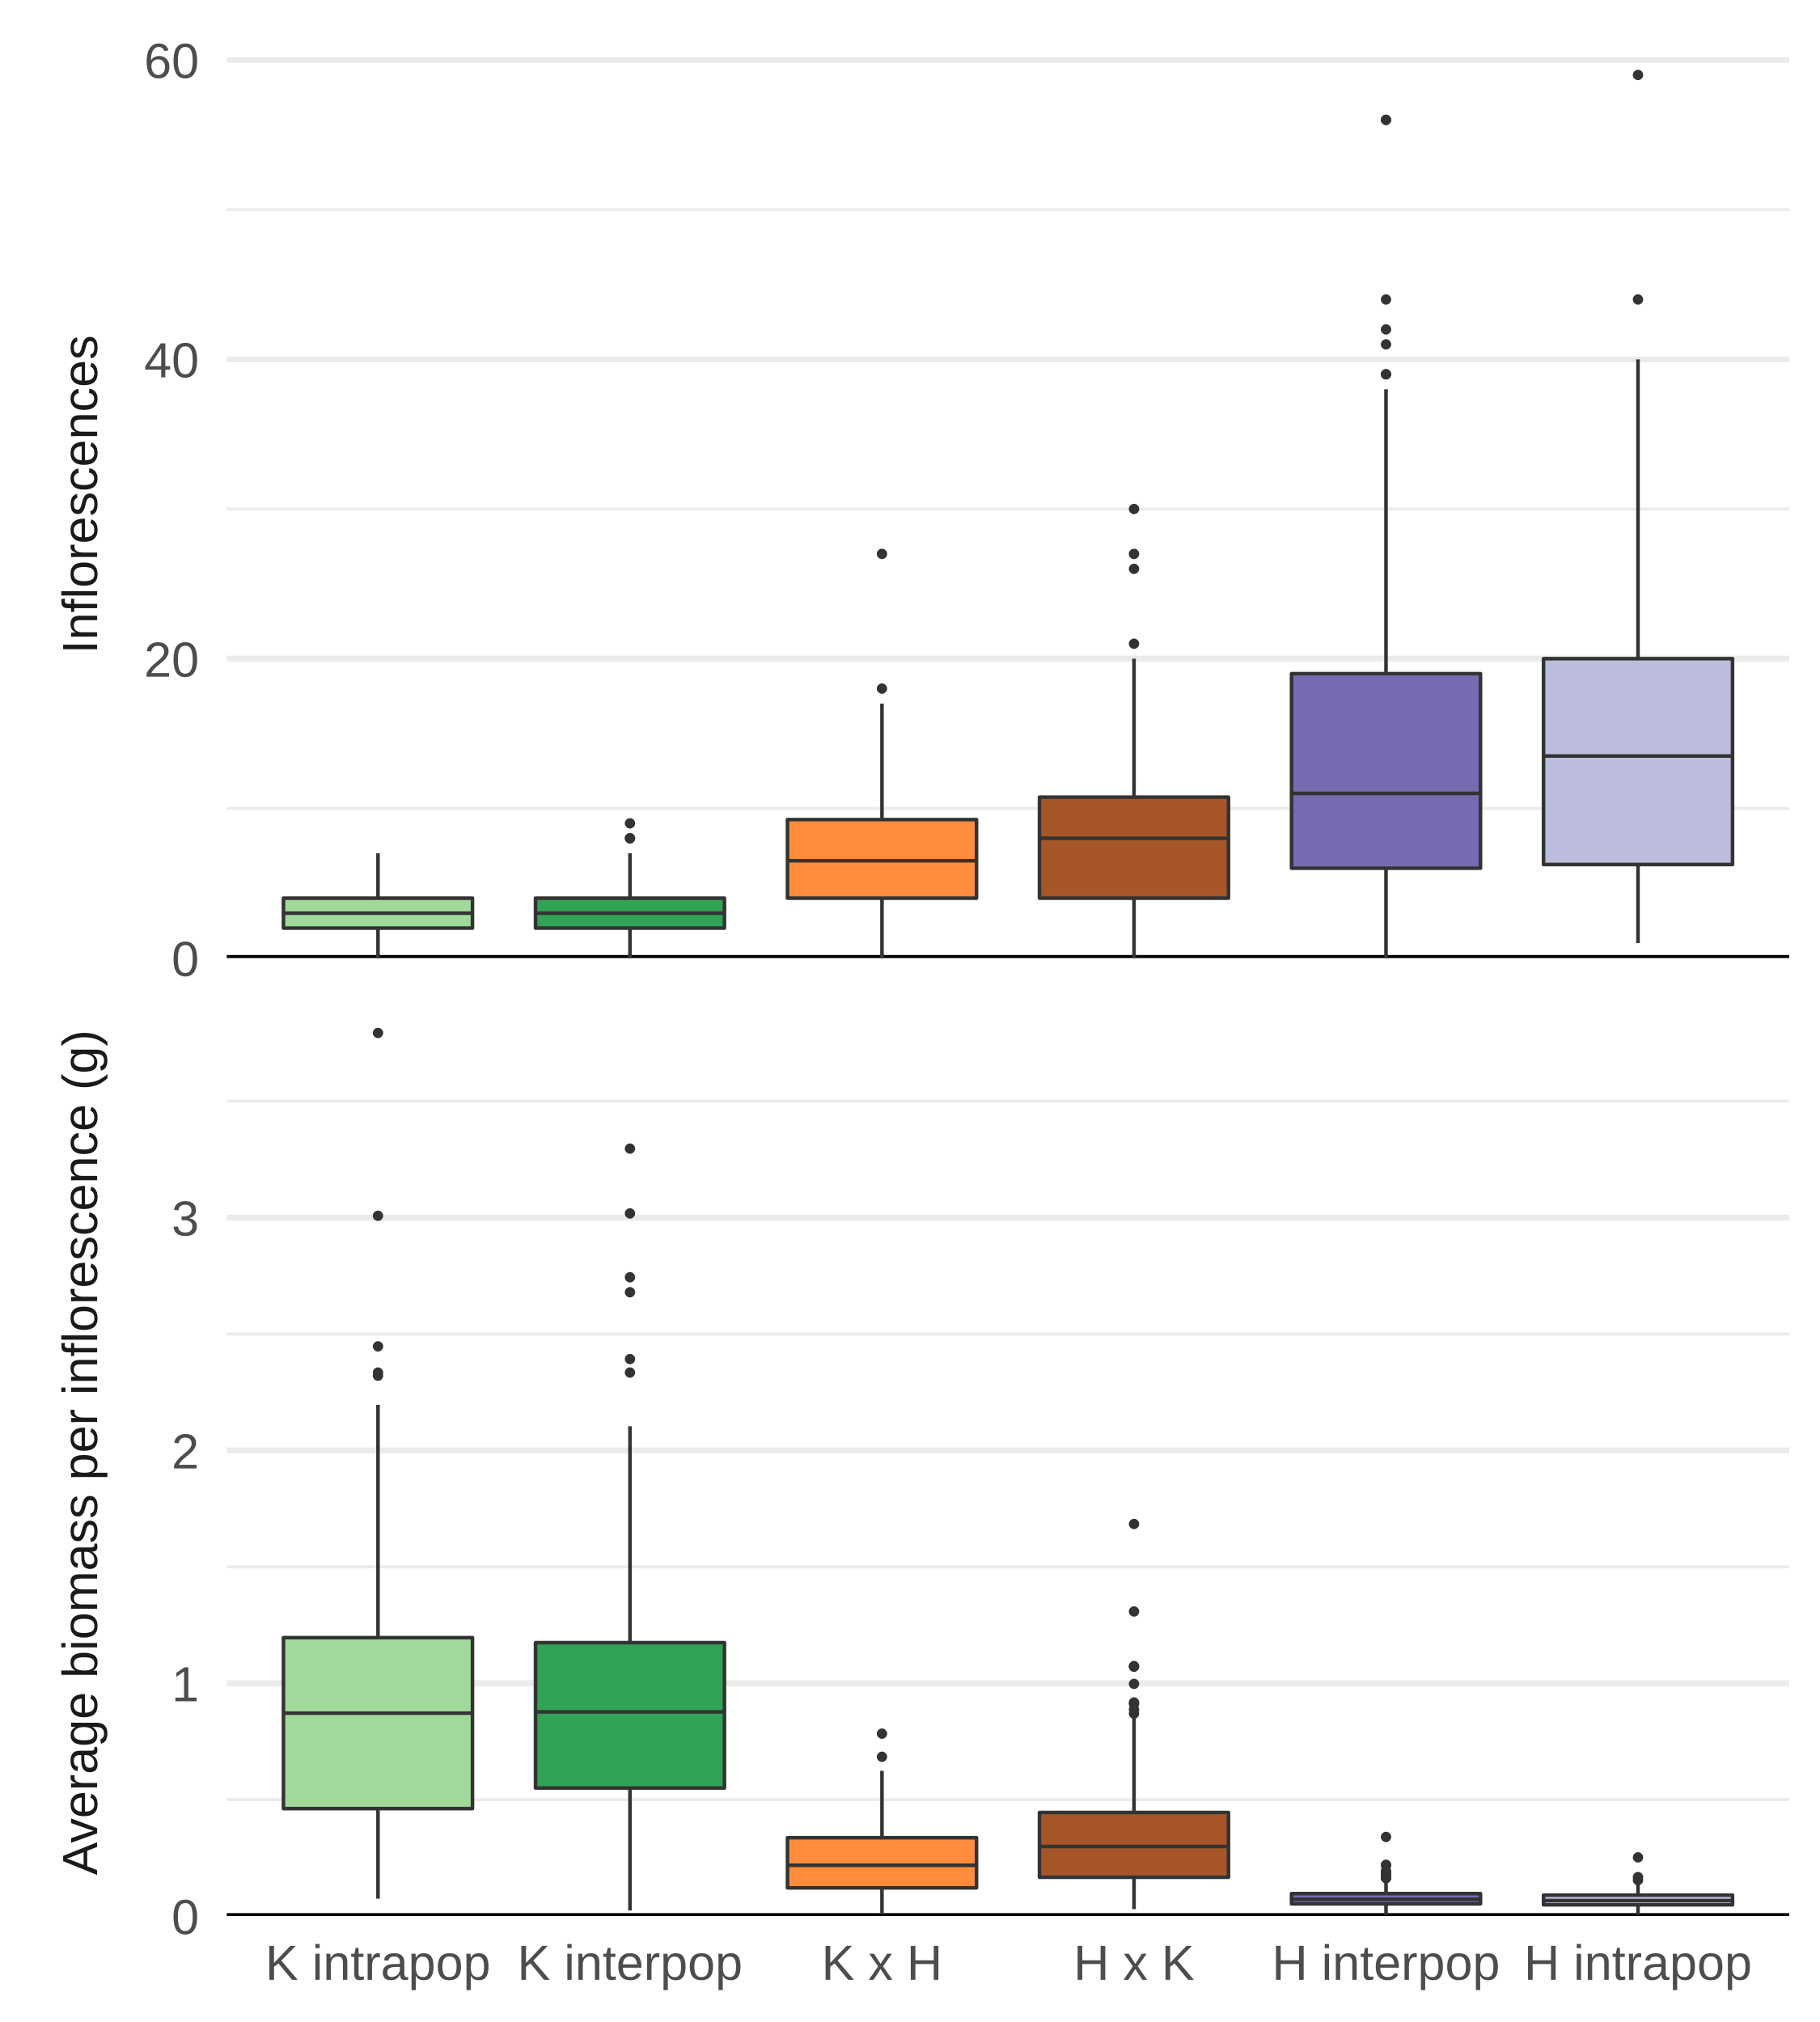
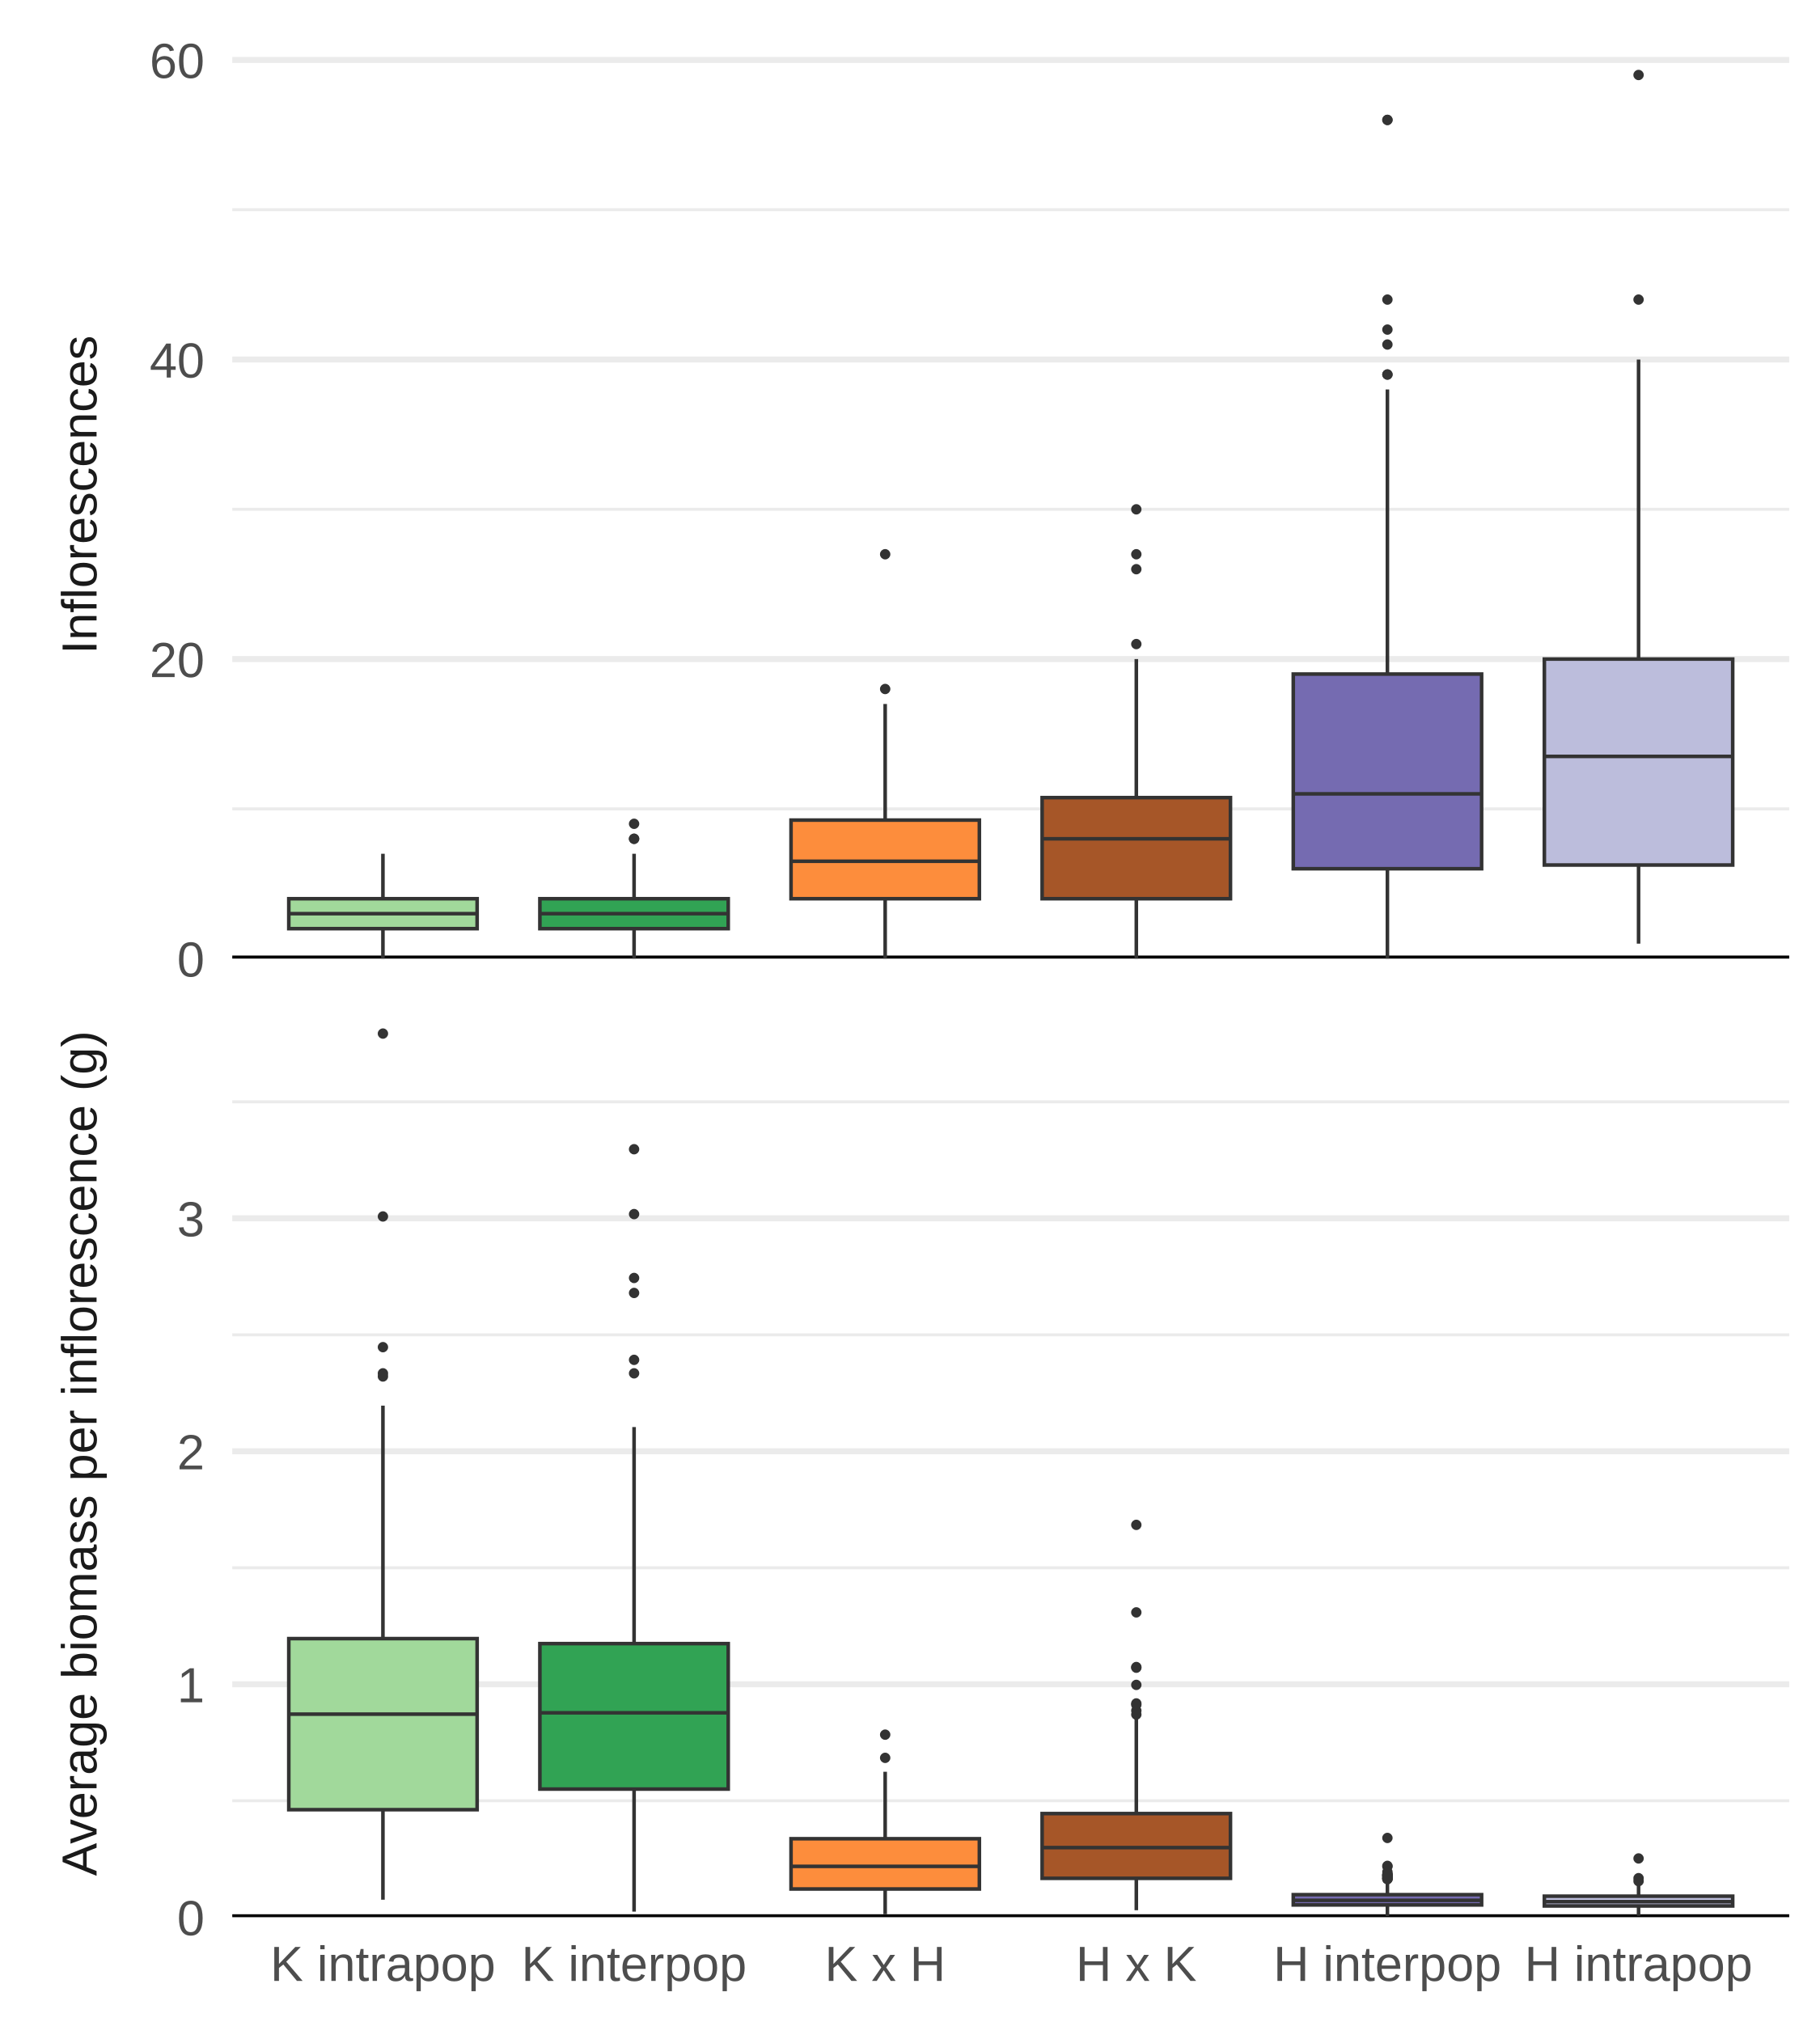
<svg xmlns="http://www.w3.org/2000/svg" class="svglite" width="324.00pt" height="360.00pt" viewBox="0 0 324.00 360.00">
  <defs>
    <style type="text/css">
    .svglite line, .svglite polyline, .svglite polygon, .svglite path, .svglite rect, .svglite circle {
      fill: none;
      stroke: #000000;
      stroke-linecap: round;
      stroke-linejoin: round;
      stroke-miterlimit: 10.00;
    }
+     .svglite text {
+       white-space: pre;
+     }
  </style>
  </defs>
  <rect width="100%" height="100%" style="stroke: none; fill: #FFFFFF;" />
  <defs>
    <clipPath id="cpMC4wMHwzMjQuMDB8MC4wMHwzNjAuMDA=">
      <rect x="0.00" y="0.00" width="324.00" height="360.00" />
    </clipPath>
  </defs>
  <g clip-path="url(#cpMC4wMHwzMjQuMDB8MC4wMHwzNjAuMDA=)">
</g>
  <defs>
-     <clipPath id="cpNDAuMzd8MzE4LjUyfDUuNDh8MTcwLjU3">
-       <rect x="40.37" y="5.48" width="278.15" height="165.09" />
-     </clipPath>
-   </defs>
-   <g clip-path="url(#cpNDAuMzd8MzE4LjUyfDUuNDh8MTcwLjU3)">
-     <polyline points="40.37,143.92 318.52,143.92 " style="stroke-width: 0.53; stroke: #EBEBEB; stroke-linecap: butt;" />
-     <polyline points="40.37,90.62 318.52,90.62 " style="stroke-width: 0.53; stroke: #EBEBEB; stroke-linecap: butt;" />
-     <polyline points="40.37,37.33 318.52,37.33 " style="stroke-width: 0.53; stroke: #EBEBEB; stroke-linecap: butt;" />
-     <polyline points="40.37,170.57 318.52,170.57 " style="stroke-width: 1.07; stroke: #EBEBEB; stroke-linecap: butt;" />
-     <polyline points="40.37,117.27 318.52,117.27 " style="stroke-width: 1.07; stroke: #EBEBEB; stroke-linecap: butt;" />
-     <polyline points="40.37,63.98 318.52,63.98 " style="stroke-width: 1.07; stroke: #EBEBEB; stroke-linecap: butt;" />
-     <polyline points="40.37,10.68 318.52,10.68 " style="stroke-width: 1.07; stroke: #EBEBEB; stroke-linecap: butt;" />
-     <line x1="40.37" y1="170.57" x2="318.52" y2="170.57" style="stroke-width: 1.07; stroke-linecap: butt;" />
-     <line x1="67.29" y1="159.91" x2="67.29" y2="151.92" style="stroke-width: 0.64; stroke: #333333; stroke-linecap: butt;" />
-     <line x1="67.29" y1="165.24" x2="67.29" y2="170.57" style="stroke-width: 0.64; stroke: #333333; stroke-linecap: butt;" />
-     <polygon points="50.46,159.91 50.46,165.24 84.11,165.24 84.11,159.91 50.46,159.91 " style="stroke-width: 0.64; stroke: #333333; fill: #A1D99B;" />
-     <line x1="50.46" y1="162.58" x2="84.11" y2="162.58" style="stroke-width: 0.64; stroke: #333333; stroke-linecap: butt;" />
-     <circle cx="112.15" cy="146.59" r="0.57" style="stroke-width: 0.71; stroke: #333333; fill: #333333;" />
-     <circle cx="112.15" cy="149.25" r="0.57" style="stroke-width: 0.71; stroke: #333333; fill: #333333;" />
-     <circle cx="112.15" cy="149.25" r="0.57" style="stroke-width: 0.71; stroke: #333333; fill: #333333;" />
-     <line x1="112.15" y1="159.91" x2="112.15" y2="151.92" style="stroke-width: 0.64; stroke: #333333; stroke-linecap: butt;" />
-     <line x1="112.15" y1="165.24" x2="112.15" y2="170.57" style="stroke-width: 0.64; stroke: #333333; stroke-linecap: butt;" />
-     <polygon points="95.33,159.91 95.33,165.24 128.97,165.24 128.97,159.91 95.33,159.91 " style="stroke-width: 0.64; stroke: #333333; fill: #31A354;" />
-     <line x1="95.33" y1="162.58" x2="128.97" y2="162.58" style="stroke-width: 0.64; stroke: #333333; stroke-linecap: butt;" />
-     <circle cx="157.01" cy="122.60" r="0.57" style="stroke-width: 0.71; stroke: #333333; fill: #333333;" />
-     <circle cx="157.01" cy="98.62" r="0.57" style="stroke-width: 0.71; stroke: #333333; fill: #333333;" />
-     <line x1="157.01" y1="145.92" x2="157.01" y2="125.27" style="stroke-width: 0.64; stroke: #333333; stroke-linecap: butt;" />
-     <line x1="157.01" y1="159.91" x2="157.01" y2="170.57" style="stroke-width: 0.64; stroke: #333333; stroke-linecap: butt;" />
-     <polygon points="140.19,145.92 140.19,159.91 173.84,159.91 173.84,145.92 140.19,145.92 " style="stroke-width: 0.64; stroke: #333333; fill: #FD8D3C;" />
-     <line x1="140.19" y1="153.25" x2="173.84" y2="153.25" style="stroke-width: 0.64; stroke: #333333; stroke-linecap: butt;" />
-     <circle cx="201.88" cy="98.62" r="0.57" style="stroke-width: 0.71; stroke: #333333; fill: #333333;" />
-     <circle cx="201.88" cy="101.28" r="0.57" style="stroke-width: 0.71; stroke: #333333; fill: #333333;" />
-     <circle cx="201.88" cy="90.62" r="0.57" style="stroke-width: 0.71; stroke: #333333; fill: #333333;" />
-     <circle cx="201.88" cy="114.61" r="0.57" style="stroke-width: 0.71; stroke: #333333; fill: #333333;" />
-     <line x1="201.88" y1="141.93" x2="201.88" y2="117.27" style="stroke-width: 0.64; stroke: #333333; stroke-linecap: butt;" />
-     <line x1="201.88" y1="159.91" x2="201.88" y2="170.57" style="stroke-width: 0.64; stroke: #333333; stroke-linecap: butt;" />
-     <polygon points="185.05,141.93 185.05,159.91 218.70,159.91 218.70,141.93 185.05,141.93 " style="stroke-width: 0.64; stroke: #333333; fill: #A65628;" />
-     <line x1="185.05" y1="149.25" x2="218.70" y2="149.25" style="stroke-width: 0.64; stroke: #333333; stroke-linecap: butt;" />
-     <circle cx="246.74" cy="58.65" r="0.57" style="stroke-width: 0.71; stroke: #333333; fill: #333333;" />
-     <circle cx="246.74" cy="66.64" r="0.57" style="stroke-width: 0.71; stroke: #333333; fill: #333333;" />
-     <circle cx="246.74" cy="21.34" r="0.57" style="stroke-width: 0.71; stroke: #333333; fill: #333333;" />
-     <circle cx="246.74" cy="61.31" r="0.57" style="stroke-width: 0.71; stroke: #333333; fill: #333333;" />
-     <circle cx="246.74" cy="21.34" r="0.57" style="stroke-width: 0.71; stroke: #333333; fill: #333333;" />
-     <circle cx="246.74" cy="53.32" r="0.57" style="stroke-width: 0.71; stroke: #333333; fill: #333333;" />
-     <circle cx="246.74" cy="66.64" r="0.57" style="stroke-width: 0.71; stroke: #333333; fill: #333333;" />
-     <line x1="246.74" y1="119.94" x2="246.74" y2="69.31" style="stroke-width: 0.64; stroke: #333333; stroke-linecap: butt;" />
-     <line x1="246.74" y1="154.58" x2="246.74" y2="170.57" style="stroke-width: 0.64; stroke: #333333; stroke-linecap: butt;" />
-     <polygon points="229.92,119.94 229.92,154.58 263.56,154.58 263.56,119.94 229.92,119.94 " style="stroke-width: 0.64; stroke: #333333; fill: #756BB1;" />
-     <line x1="229.92" y1="141.26" x2="263.56" y2="141.26" style="stroke-width: 0.64; stroke: #333333; stroke-linecap: butt;" />
-     <circle cx="291.60" cy="53.32" r="0.57" style="stroke-width: 0.71; stroke: #333333; fill: #333333;" />
-     <circle cx="291.60" cy="13.34" r="0.57" style="stroke-width: 0.71; stroke: #333333; fill: #333333;" />
-     <line x1="291.60" y1="117.27" x2="291.60" y2="63.98" style="stroke-width: 0.64; stroke: #333333; stroke-linecap: butt;" />
-     <line x1="291.60" y1="153.92" x2="291.60" y2="167.91" style="stroke-width: 0.64; stroke: #333333; stroke-linecap: butt;" />
-     <polygon points="274.78,117.27 274.78,153.92 308.43,153.92 308.43,117.27 274.78,117.27 " style="stroke-width: 0.64; stroke: #333333; fill: #BCBDDC;" />
-     <line x1="274.78" y1="134.60" x2="308.43" y2="134.60" style="stroke-width: 0.64; stroke: #333333; stroke-linecap: butt;" />
-   </g>
-   <g clip-path="url(#cpMC4wMHwzMjQuMDB8MC4wMHwzNjAuMDA=)">
- </g>
-   <defs>
-     <clipPath id="cpNDAuMzd8MzE4LjUyfDE3Ni4wNXwzNDEuMTU=">
-       <rect x="40.37" y="176.05" width="278.15" height="165.09" />
-     </clipPath>
-   </defs>
-   <g clip-path="url(#cpNDAuMzd8MzE4LjUyfDE3Ni4wNXwzNDEuMTU=)">
-     <polyline points="40.37,320.42 318.52,320.42 " style="stroke-width: 0.53; stroke: #EBEBEB; stroke-linecap: butt;" />
-     <polyline points="40.37,278.97 318.52,278.97 " style="stroke-width: 0.53; stroke: #EBEBEB; stroke-linecap: butt;" />
-     <polyline points="40.37,237.51 318.52,237.51 " style="stroke-width: 0.53; stroke: #EBEBEB; stroke-linecap: butt;" />
-     <polyline points="40.37,196.06 318.52,196.06 " style="stroke-width: 0.53; stroke: #EBEBEB; stroke-linecap: butt;" />
-     <polyline points="40.37,341.15 318.52,341.15 " style="stroke-width: 1.07; stroke: #EBEBEB; stroke-linecap: butt;" />
-     <polyline points="40.37,299.69 318.52,299.69 " style="stroke-width: 1.07; stroke: #EBEBEB; stroke-linecap: butt;" />
-     <polyline points="40.37,258.24 318.52,258.24 " style="stroke-width: 1.07; stroke: #EBEBEB; stroke-linecap: butt;" />
-     <polyline points="40.37,216.79 318.52,216.79 " style="stroke-width: 1.07; stroke: #EBEBEB; stroke-linecap: butt;" />
-     <line x1="40.37" y1="341.15" x2="318.52" y2="341.15" style="stroke-width: 1.07; stroke-linecap: butt;" />
-     <circle cx="67.29" cy="216.46" r="0.57" style="stroke-width: 0.71; stroke: #333333; fill: #333333;" />
-     <circle cx="67.29" cy="239.71" r="0.57" style="stroke-width: 0.71; stroke: #333333; fill: #333333;" />
-     <circle cx="67.29" cy="183.91" r="0.57" style="stroke-width: 0.71; stroke: #333333; fill: #333333;" />
-     <circle cx="67.29" cy="244.93" r="0.57" style="stroke-width: 0.71; stroke: #333333; fill: #333333;" />
-     <circle cx="67.29" cy="244.37" r="0.57" style="stroke-width: 0.71; stroke: #333333; fill: #333333;" />
-     <line x1="67.29" y1="291.57" x2="67.29" y2="250.12" style="stroke-width: 0.64; stroke: #333333; stroke-linecap: butt;" />
-     <line x1="67.29" y1="322.01" x2="67.29" y2="338.04" style="stroke-width: 0.64; stroke: #333333; stroke-linecap: butt;" />
-     <polygon points="50.46,291.57 50.46,322.01 84.11,322.01 84.11,291.57 50.46,291.57 " style="stroke-width: 0.64; stroke: #333333; fill: #A1D99B;" />
-     <line x1="50.46" y1="305.01" x2="84.11" y2="305.01" style="stroke-width: 0.64; stroke: #333333; stroke-linecap: butt;" />
-     <circle cx="112.15" cy="216.04" r="0.57" style="stroke-width: 0.71; stroke: #333333; fill: #333333;" />
-     <circle cx="112.15" cy="241.97" r="0.57" style="stroke-width: 0.71; stroke: #333333; fill: #333333;" />
-     <circle cx="112.15" cy="244.37" r="0.57" style="stroke-width: 0.71; stroke: #333333; fill: #333333;" />
-     <circle cx="112.15" cy="230.07" r="0.57" style="stroke-width: 0.71; stroke: #333333; fill: #333333;" />
-     <circle cx="112.15" cy="227.40" r="0.57" style="stroke-width: 0.71; stroke: #333333; fill: #333333;" />
-     <circle cx="112.15" cy="204.50" r="0.57" style="stroke-width: 0.71; stroke: #333333; fill: #333333;" />
-     <line x1="112.15" y1="292.46" x2="112.15" y2="253.93" style="stroke-width: 0.64; stroke: #333333; stroke-linecap: butt;" />
-     <line x1="112.15" y1="318.34" x2="112.15" y2="340.15" style="stroke-width: 0.64; stroke: #333333; stroke-linecap: butt;" />
-     <polygon points="95.33,292.46 95.33,318.34 128.97,318.34 128.97,292.46 95.33,292.46 " style="stroke-width: 0.64; stroke: #333333; fill: #31A354;" />
-     <line x1="95.33" y1="304.78" x2="128.97" y2="304.78" style="stroke-width: 0.64; stroke: #333333; stroke-linecap: butt;" />
-     <circle cx="157.01" cy="308.66" r="0.57" style="stroke-width: 0.71; stroke: #333333; fill: #333333;" />
-     <circle cx="157.01" cy="312.78" r="0.57" style="stroke-width: 0.71; stroke: #333333; fill: #333333;" />
-     <line x1="157.01" y1="327.19" x2="157.01" y2="315.27" style="stroke-width: 0.64; stroke: #333333; stroke-linecap: butt;" />
-     <line x1="157.01" y1="336.12" x2="157.01" y2="340.61" style="stroke-width: 0.64; stroke: #333333; stroke-linecap: butt;" />
-     <polygon points="140.19,327.19 140.19,336.12 173.84,336.12 173.84,327.19 140.19,327.19 " style="stroke-width: 0.64; stroke: #333333; fill: #FD8D3C;" />
-     <line x1="140.19" y1="332.10" x2="173.84" y2="332.10" style="stroke-width: 0.64; stroke: #333333; stroke-linecap: butt;" />
-     <circle cx="201.88" cy="303.35" r="0.57" style="stroke-width: 0.71; stroke: #333333; fill: #333333;" />
-     <circle cx="201.88" cy="305.09" r="0.57" style="stroke-width: 0.71; stroke: #333333; fill: #333333;" />
-     <circle cx="201.88" cy="271.33" r="0.57" style="stroke-width: 0.71; stroke: #333333; fill: #333333;" />
-     <circle cx="201.88" cy="299.80" r="0.57" style="stroke-width: 0.71; stroke: #333333; fill: #333333;" />
-     <circle cx="201.88" cy="296.75" r="0.57" style="stroke-width: 0.71; stroke: #333333; fill: #333333;" />
-     <circle cx="201.88" cy="304.38" r="0.57" style="stroke-width: 0.71; stroke: #333333; fill: #333333;" />
-     <circle cx="201.88" cy="296.63" r="0.57" style="stroke-width: 0.71; stroke: #333333; fill: #333333;" />
-     <circle cx="201.88" cy="303.11" r="0.57" style="stroke-width: 0.71; stroke: #333333; fill: #333333;" />
-     <circle cx="201.88" cy="286.91" r="0.57" style="stroke-width: 0.71; stroke: #333333; fill: #333333;" />
-     <line x1="201.88" y1="322.70" x2="201.88" y2="305.81" style="stroke-width: 0.64; stroke: #333333; stroke-linecap: butt;" />
-     <line x1="201.88" y1="334.23" x2="201.88" y2="339.90" style="stroke-width: 0.64; stroke: #333333; stroke-linecap: butt;" />
-     <polygon points="185.05,322.70 185.05,334.23 218.70,334.23 218.70,322.70 185.05,322.70 " style="stroke-width: 0.64; stroke: #333333; fill: #A65628;" />
-     <line x1="185.05" y1="328.76" x2="218.70" y2="328.76" style="stroke-width: 0.64; stroke: #333333; stroke-linecap: butt;" />
-     <circle cx="246.74" cy="333.45" r="0.57" style="stroke-width: 0.71; stroke: #333333; fill: #333333;" />
-     <circle cx="246.74" cy="334.38" r="0.57" style="stroke-width: 0.71; stroke: #333333; fill: #333333;" />
-     <circle cx="246.74" cy="334.06" r="0.57" style="stroke-width: 0.71; stroke: #333333; fill: #333333;" />
-     <circle cx="246.74" cy="333.64" r="0.57" style="stroke-width: 0.71; stroke: #333333; fill: #333333;" />
-     <circle cx="246.74" cy="334.35" r="0.57" style="stroke-width: 0.71; stroke: #333333; fill: #333333;" />
-     <circle cx="246.74" cy="333.90" r="0.57" style="stroke-width: 0.71; stroke: #333333; fill: #333333;" />
-     <circle cx="246.74" cy="333.09" r="0.57" style="stroke-width: 0.71; stroke: #333333; fill: #333333;" />
-     <circle cx="246.74" cy="333.65" r="0.57" style="stroke-width: 0.71; stroke: #333333; fill: #333333;" />
-     <circle cx="246.74" cy="333.56" r="0.57" style="stroke-width: 0.71; stroke: #333333; fill: #333333;" />
-     <circle cx="246.74" cy="332.12" r="0.57" style="stroke-width: 0.71; stroke: #333333; fill: #333333;" />
-     <circle cx="246.74" cy="334.22" r="0.57" style="stroke-width: 0.71; stroke: #333333; fill: #333333;" />
-     <circle cx="246.74" cy="332.01" r="0.57" style="stroke-width: 0.71; stroke: #333333; fill: #333333;" />
-     <circle cx="246.74" cy="334.28" r="0.57" style="stroke-width: 0.71; stroke: #333333; fill: #333333;" />
-     <circle cx="246.74" cy="333.75" r="0.57" style="stroke-width: 0.71; stroke: #333333; fill: #333333;" />
-     <circle cx="246.74" cy="327.05" r="0.57" style="stroke-width: 0.71; stroke: #333333; fill: #333333;" />
-     <circle cx="246.74" cy="334.17" r="0.57" style="stroke-width: 0.71; stroke: #333333; fill: #333333;" />
-     <circle cx="246.74" cy="333.85" r="0.57" style="stroke-width: 0.71; stroke: #333333; fill: #333333;" />
-     <line x1="246.74" y1="337.14" x2="246.74" y2="334.65" style="stroke-width: 0.64; stroke: #333333; stroke-linecap: butt;" />
-     <line x1="246.74" y1="338.96" x2="246.74" y2="340.94" style="stroke-width: 0.64; stroke: #333333; stroke-linecap: butt;" />
-     <polygon points="229.92,337.14 229.92,338.96 263.56,338.96 263.56,337.14 229.92,337.14 " style="stroke-width: 0.64; stroke: #333333; fill: #756BB1;" />
-     <line x1="229.92" y1="338.14" x2="263.56" y2="338.14" style="stroke-width: 0.64; stroke: #333333; stroke-linecap: butt;" />
-     <circle cx="291.60" cy="330.69" r="0.57" style="stroke-width: 0.71; stroke: #333333; fill: #333333;" />
-     <circle cx="291.60" cy="334.20" r="0.57" style="stroke-width: 0.71; stroke: #333333; fill: #333333;" />
-     <circle cx="291.60" cy="334.74" r="0.57" style="stroke-width: 0.71; stroke: #333333; fill: #333333;" />
-     <line x1="291.60" y1="337.41" x2="291.60" y2="335.04" style="stroke-width: 0.64; stroke: #333333; stroke-linecap: butt;" />
-     <line x1="291.60" y1="339.14" x2="291.60" y2="340.90" style="stroke-width: 0.64; stroke: #333333; stroke-linecap: butt;" />
-     <polygon points="274.78,337.41 274.78,339.14 308.43,339.14 308.43,337.41 274.78,337.41 " style="stroke-width: 0.64; stroke: #333333; fill: #BCBDDC;" />
-     <line x1="274.78" y1="338.38" x2="308.43" y2="338.38" style="stroke-width: 0.64; stroke: #333333; stroke-linecap: butt;" />
-   </g>
-   <g clip-path="url(#cpMC4wMHwzMjQuMDB8MC4wMHwzNjAuMDA=)">
- </g>
-   <defs>
-     <clipPath id="cpNS40OHwyMi42OXw1LjQ4fDE3MC41Nw==">
-       <rect x="5.48" y="5.48" width="17.21" height="165.09" />
-     </clipPath>
-   </defs>
-   <g clip-path="url(#cpNS40OHwyMi42OXw1LjQ4fDE3MC41Nw==)">
-     <text transform="translate(17.29,88.03) rotate(-90)" text-anchor="middle" style="font-size: 8.80px; fill: #1A1A1A; font-family: Arial;">Inflorescences</text>
-   </g>
-   <g clip-path="url(#cpMC4wMHwzMjQuMDB8MC4wMHwzNjAuMDA=)">
- </g>
-   <defs>
-     <clipPath id="cpNS40OHwyMi42OXwxNzYuMDV8MzQxLjE1">
-       <rect x="5.48" y="176.05" width="17.21" height="165.09" />
-     </clipPath>
-   </defs>
-   <g clip-path="url(#cpNS40OHwyMi42OXwxNzYuMDV8MzQxLjE1)">
-     <text transform="translate(17.29,258.60) rotate(-90)" text-anchor="middle" style="font-size: 8.80px; fill: #1A1A1A; font-family: Arial;">Average biomass per inflorescence (g)</text>
-   </g>
-   <g clip-path="url(#cpMC4wMHwzMjQuMDB8MC4wMHwzNjAuMDA=)">
-     <text x="67.29" y="352.49" text-anchor="middle" style="font-size: 8.80px; fill: #4D4D4D; font-family: Arial;">K intrapop</text>
-     <text x="112.15" y="352.49" text-anchor="middle" style="font-size: 8.80px; fill: #4D4D4D; font-family: Arial;">K interpop</text>
-     <text x="157.01" y="352.49" text-anchor="middle" style="font-size: 8.80px; fill: #4D4D4D; font-family: Arial;">K x H</text>
-     <text x="201.88" y="352.49" text-anchor="middle" style="font-size: 8.80px; fill: #4D4D4D; font-family: Arial;">H x K</text>
-     <text x="246.74" y="352.49" text-anchor="middle" style="font-size: 8.80px; fill: #4D4D4D; font-family: Arial;">H interpop</text>
-     <text x="291.60" y="352.49" text-anchor="middle" style="font-size: 8.80px; fill: #4D4D4D; font-family: Arial;">H intrapop</text>
-     <text x="35.44" y="173.78" text-anchor="end" style="font-size: 8.80px; fill: #4D4D4D; font-family: Arial;">0</text>
-     <text x="35.44" y="120.48" text-anchor="end" style="font-size: 8.80px; fill: #4D4D4D; font-family: Arial;">20</text>
-     <text x="35.44" y="67.18" text-anchor="end" style="font-size: 8.80px; fill: #4D4D4D; font-family: Arial;">40</text>
-     <text x="35.44" y="13.88" text-anchor="end" style="font-size: 8.80px; fill: #4D4D4D; font-family: Arial;">60</text>
-     <text x="35.44" y="344.35" text-anchor="end" style="font-size: 8.80px; fill: #4D4D4D; font-family: Arial;">0</text>
-     <text x="35.44" y="302.90" text-anchor="end" style="font-size: 8.80px; fill: #4D4D4D; font-family: Arial;">1</text>
-     <text x="35.44" y="261.45" text-anchor="end" style="font-size: 8.80px; fill: #4D4D4D; font-family: Arial;">2</text>
-     <text x="35.44" y="219.99" text-anchor="end" style="font-size: 8.80px; fill: #4D4D4D; font-family: Arial;">3</text>
+     <clipPath id="cpNDEuMzV8MzE4LjUyfDUuNDh8MTcwLjY3">
+       <rect x="41.35" y="5.48" width="277.17" height="165.19" />
+     </clipPath>
+   </defs>
+   <g clip-path="url(#cpNDEuMzV8MzE4LjUyfDUuNDh8MTcwLjY3)">
+     <polyline points="41.35,144.01 318.52,144.01 " style="stroke-width: 0.53; stroke: #EBEBEB; stroke-linecap: butt;" />
+     <polyline points="41.35,90.68 318.52,90.68 " style="stroke-width: 0.53; stroke: #EBEBEB; stroke-linecap: butt;" />
+     <polyline points="41.35,37.34 318.52,37.34 " style="stroke-width: 0.53; stroke: #EBEBEB; stroke-linecap: butt;" />
+     <polyline points="41.35,170.67 318.52,170.67 " style="stroke-width: 1.07; stroke: #EBEBEB; stroke-linecap: butt;" />
+     <polyline points="41.35,117.34 318.52,117.34 " style="stroke-width: 1.07; stroke: #EBEBEB; stroke-linecap: butt;" />
+     <polyline points="41.35,64.01 318.52,64.01 " style="stroke-width: 1.07; stroke: #EBEBEB; stroke-linecap: butt;" />
+     <polyline points="41.35,10.68 318.52,10.68 " style="stroke-width: 1.07; stroke: #EBEBEB; stroke-linecap: butt;" />
+     <line x1="41.35" y1="170.67" x2="318.52" y2="170.67" style="stroke-width: 1.07; stroke-linecap: butt;" />
+     <line x1="68.17" y1="160.01" x2="68.17" y2="152.01" style="stroke-width: 0.64; stroke: #333333; stroke-linecap: butt;" />
+     <line x1="68.17" y1="165.34" x2="68.17" y2="170.67" style="stroke-width: 0.64; stroke: #333333; stroke-linecap: butt;" />
+     <polygon points="51.41,160.01 51.41,165.34 84.94,165.34 84.94,160.01 51.41,160.01 " style="stroke-width: 0.64; stroke: #333333; stroke-linecap: butt; stroke-linejoin: miter; fill: #A1D99B;" />
+     <line x1="51.41" y1="162.67" x2="84.94" y2="162.67" style="stroke-width: 0.64; stroke: #333333; stroke-linecap: butt; stroke-linejoin: miter;" />
+     <circle cx="112.88" cy="146.67" r="0.57" style="stroke-width: 0.71; stroke: #333333; fill: #333333;" />
+     <circle cx="112.88" cy="149.34" r="0.57" style="stroke-width: 0.71; stroke: #333333; fill: #333333;" />
+     <circle cx="112.88" cy="149.34" r="0.57" style="stroke-width: 0.71; stroke: #333333; fill: #333333;" />
+     <line x1="112.88" y1="160.01" x2="112.88" y2="152.01" style="stroke-width: 0.64; stroke: #333333; stroke-linecap: butt;" />
+     <line x1="112.88" y1="165.34" x2="112.88" y2="170.67" style="stroke-width: 0.64; stroke: #333333; stroke-linecap: butt;" />
+     <polygon points="96.11,160.01 96.11,165.34 129.64,165.34 129.64,160.01 96.11,160.01 " style="stroke-width: 0.64; stroke: #333333; stroke-linecap: butt; stroke-linejoin: miter; fill: #31A354;" />
+     <line x1="96.11" y1="162.67" x2="129.64" y2="162.67" style="stroke-width: 0.64; stroke: #333333; stroke-linecap: butt; stroke-linejoin: miter;" />
+     <circle cx="157.58" cy="122.67" r="0.57" style="stroke-width: 0.71; stroke: #333333; fill: #333333;" />
+     <circle cx="157.58" cy="98.68" r="0.57" style="stroke-width: 0.71; stroke: #333333; fill: #333333;" />
+     <line x1="157.58" y1="146.01" x2="157.58" y2="125.34" style="stroke-width: 0.64; stroke: #333333; stroke-linecap: butt;" />
+     <line x1="157.58" y1="160.01" x2="157.58" y2="170.67" style="stroke-width: 0.64; stroke: #333333; stroke-linecap: butt;" />
+     <polygon points="140.82,146.01 140.82,160.01 174.35,160.01 174.35,146.01 140.82,146.01 " style="stroke-width: 0.64; stroke: #333333; stroke-linecap: butt; stroke-linejoin: miter; fill: #FD8D3C;" />
+     <line x1="140.82" y1="153.34" x2="174.35" y2="153.34" style="stroke-width: 0.64; stroke: #333333; stroke-linecap: butt; stroke-linejoin: miter;" />
+     <circle cx="202.29" cy="98.68" r="0.57" style="stroke-width: 0.71; stroke: #333333; fill: #333333;" />
+     <circle cx="202.29" cy="101.34" r="0.57" style="stroke-width: 0.71; stroke: #333333; fill: #333333;" />
+     <circle cx="202.29" cy="90.68" r="0.57" style="stroke-width: 0.71; stroke: #333333; fill: #333333;" />
+     <circle cx="202.29" cy="114.67" r="0.57" style="stroke-width: 0.71; stroke: #333333; fill: #333333;" />
+     <line x1="202.29" y1="142.01" x2="202.29" y2="117.34" style="stroke-width: 0.64; stroke: #333333; stroke-linecap: butt;" />
+     <line x1="202.29" y1="160.01" x2="202.29" y2="170.67" style="stroke-width: 0.64; stroke: #333333; stroke-linecap: butt;" />
+     <polygon points="185.52,142.01 185.52,160.01 219.05,160.01 219.05,142.01 185.52,142.01 " style="stroke-width: 0.64; stroke: #333333; stroke-linecap: butt; stroke-linejoin: miter; fill: #A65628;" />
+     <line x1="185.52" y1="149.34" x2="219.05" y2="149.34" style="stroke-width: 0.64; stroke: #333333; stroke-linecap: butt; stroke-linejoin: miter;" />
+     <circle cx="246.99" cy="58.68" r="0.57" style="stroke-width: 0.71; stroke: #333333; fill: #333333;" />
+     <circle cx="246.99" cy="66.68" r="0.57" style="stroke-width: 0.71; stroke: #333333; fill: #333333;" />
+     <circle cx="246.99" cy="21.35" r="0.57" style="stroke-width: 0.71; stroke: #333333; fill: #333333;" />
+     <circle cx="246.99" cy="61.34" r="0.57" style="stroke-width: 0.71; stroke: #333333; fill: #333333;" />
+     <circle cx="246.99" cy="21.35" r="0.57" style="stroke-width: 0.71; stroke: #333333; fill: #333333;" />
+     <circle cx="246.99" cy="53.34" r="0.57" style="stroke-width: 0.71; stroke: #333333; fill: #333333;" />
+     <circle cx="246.99" cy="66.68" r="0.57" style="stroke-width: 0.71; stroke: #333333; fill: #333333;" />
+     <line x1="246.99" y1="120.01" x2="246.99" y2="69.34" style="stroke-width: 0.64; stroke: #333333; stroke-linecap: butt;" />
+     <line x1="246.99" y1="154.67" x2="246.99" y2="170.67" style="stroke-width: 0.64; stroke: #333333; stroke-linecap: butt;" />
+     <polygon points="230.23,120.01 230.23,154.67 263.76,154.67 263.76,120.01 230.23,120.01 " style="stroke-width: 0.64; stroke: #333333; stroke-linecap: butt; stroke-linejoin: miter; fill: #756BB1;" />
+     <line x1="230.23" y1="141.34" x2="263.76" y2="141.34" style="stroke-width: 0.64; stroke: #333333; stroke-linecap: butt; stroke-linejoin: miter;" />
+     <circle cx="291.70" cy="53.34" r="0.57" style="stroke-width: 0.71; stroke: #333333; fill: #333333;" />
+     <circle cx="291.70" cy="13.35" r="0.57" style="stroke-width: 0.71; stroke: #333333; fill: #333333;" />
+     <line x1="291.70" y1="117.34" x2="291.70" y2="64.01" style="stroke-width: 0.64; stroke: #333333; stroke-linecap: butt;" />
+     <line x1="291.70" y1="154.01" x2="291.70" y2="168.01" style="stroke-width: 0.64; stroke: #333333; stroke-linecap: butt;" />
+     <polygon points="274.93,117.34 274.93,154.01 308.46,154.01 308.46,117.34 274.93,117.34 " style="stroke-width: 0.64; stroke: #333333; stroke-linecap: butt; stroke-linejoin: miter; fill: #BCBDDC;" />
+     <line x1="274.93" y1="134.67" x2="308.46" y2="134.67" style="stroke-width: 0.64; stroke: #333333; stroke-linecap: butt; stroke-linejoin: miter;" />
+   </g>
+   <g clip-path="url(#cpMC4wMHwzMjQuMDB8MC4wMHwzNjAuMDA=)">
+ </g>
+   <defs>
+     <clipPath id="cpNDEuMzV8MzE4LjUyfDE3Ni4xNXwzNDEuMzU=">
+       <rect x="41.35" y="176.15" width="277.17" height="165.19" />
+     </clipPath>
+   </defs>
+   <g clip-path="url(#cpNDEuMzV8MzE4LjUyfDE3Ni4xNXwzNDEuMzU=)">
+     <polyline points="41.35,320.61 318.52,320.61 " style="stroke-width: 0.53; stroke: #EBEBEB; stroke-linecap: butt;" />
+     <polyline points="41.35,279.13 318.52,279.13 " style="stroke-width: 0.53; stroke: #EBEBEB; stroke-linecap: butt;" />
+     <polyline points="41.35,237.65 318.52,237.65 " style="stroke-width: 0.53; stroke: #EBEBEB; stroke-linecap: butt;" />
+     <polyline points="41.35,196.17 318.52,196.17 " style="stroke-width: 0.53; stroke: #EBEBEB; stroke-linecap: butt;" />
+     <polyline points="41.35,341.35 318.52,341.35 " style="stroke-width: 1.07; stroke: #EBEBEB; stroke-linecap: butt;" />
+     <polyline points="41.35,299.87 318.52,299.87 " style="stroke-width: 1.07; stroke: #EBEBEB; stroke-linecap: butt;" />
+     <polyline points="41.35,258.39 318.52,258.39 " style="stroke-width: 1.07; stroke: #EBEBEB; stroke-linecap: butt;" />
+     <polyline points="41.35,216.91 318.52,216.91 " style="stroke-width: 1.07; stroke: #EBEBEB; stroke-linecap: butt;" />
+     <line x1="41.35" y1="341.35" x2="318.52" y2="341.35" style="stroke-width: 1.07; stroke-linecap: butt;" />
+     <circle cx="68.17" cy="216.58" r="0.57" style="stroke-width: 0.71; stroke: #333333; fill: #333333;" />
+     <circle cx="68.17" cy="239.85" r="0.57" style="stroke-width: 0.71; stroke: #333333; fill: #333333;" />
+     <circle cx="68.17" cy="184.02" r="0.57" style="stroke-width: 0.71; stroke: #333333; fill: #333333;" />
+     <circle cx="68.17" cy="245.07" r="0.57" style="stroke-width: 0.71; stroke: #333333; fill: #333333;" />
+     <circle cx="68.17" cy="244.51" r="0.57" style="stroke-width: 0.71; stroke: #333333; fill: #333333;" />
+     <line x1="68.17" y1="291.74" x2="68.17" y2="250.26" style="stroke-width: 0.64; stroke: #333333; stroke-linecap: butt;" />
+     <line x1="68.17" y1="322.20" x2="68.17" y2="338.23" style="stroke-width: 0.64; stroke: #333333; stroke-linecap: butt;" />
+     <polygon points="51.41,291.74 51.41,322.20 84.94,322.20 84.94,291.74 51.41,291.74 " style="stroke-width: 0.64; stroke: #333333; stroke-linecap: butt; stroke-linejoin: miter; fill: #A1D99B;" />
+     <line x1="51.41" y1="305.19" x2="84.94" y2="305.19" style="stroke-width: 0.64; stroke: #333333; stroke-linecap: butt; stroke-linejoin: miter;" />
+     <circle cx="112.88" cy="216.16" r="0.57" style="stroke-width: 0.71; stroke: #333333; fill: #333333;" />
+     <circle cx="112.88" cy="242.11" r="0.57" style="stroke-width: 0.71; stroke: #333333; fill: #333333;" />
+     <circle cx="112.88" cy="244.51" r="0.57" style="stroke-width: 0.71; stroke: #333333; fill: #333333;" />
+     <circle cx="112.88" cy="230.20" r="0.57" style="stroke-width: 0.71; stroke: #333333; fill: #333333;" />
+     <circle cx="112.88" cy="227.53" r="0.57" style="stroke-width: 0.71; stroke: #333333; fill: #333333;" />
+     <circle cx="112.88" cy="204.61" r="0.57" style="stroke-width: 0.71; stroke: #333333; fill: #333333;" />
+     <line x1="112.88" y1="292.63" x2="112.88" y2="254.07" style="stroke-width: 0.64; stroke: #333333; stroke-linecap: butt;" />
+     <line x1="112.88" y1="318.53" x2="112.88" y2="340.35" style="stroke-width: 0.64; stroke: #333333; stroke-linecap: butt;" />
+     <polygon points="96.11,292.63 96.11,318.53 129.64,318.53 129.64,292.63 96.11,292.63 " style="stroke-width: 0.64; stroke: #333333; stroke-linecap: butt; stroke-linejoin: miter; fill: #31A354;" />
+     <line x1="96.11" y1="304.95" x2="129.64" y2="304.95" style="stroke-width: 0.64; stroke: #333333; stroke-linecap: butt; stroke-linejoin: miter;" />
+     <circle cx="157.58" cy="308.84" r="0.57" style="stroke-width: 0.71; stroke: #333333; fill: #333333;" />
+     <circle cx="157.58" cy="312.97" r="0.57" style="stroke-width: 0.71; stroke: #333333; fill: #333333;" />
+     <line x1="157.58" y1="327.37" x2="157.58" y2="315.45" style="stroke-width: 0.64; stroke: #333333; stroke-linecap: butt;" />
+     <line x1="157.58" y1="336.32" x2="157.58" y2="340.81" style="stroke-width: 0.64; stroke: #333333; stroke-linecap: butt;" />
+     <polygon points="140.82,327.37 140.82,336.32 174.35,336.32 174.35,327.37 140.82,327.37 " style="stroke-width: 0.64; stroke: #333333; stroke-linecap: butt; stroke-linejoin: miter; fill: #FD8D3C;" />
+     <line x1="140.82" y1="332.29" x2="174.35" y2="332.29" style="stroke-width: 0.64; stroke: #333333; stroke-linecap: butt; stroke-linejoin: miter;" />
+     <circle cx="202.29" cy="303.52" r="0.57" style="stroke-width: 0.71; stroke: #333333; fill: #333333;" />
+     <circle cx="202.29" cy="305.26" r="0.57" style="stroke-width: 0.71; stroke: #333333; fill: #333333;" />
+     <circle cx="202.29" cy="271.49" r="0.57" style="stroke-width: 0.71; stroke: #333333; fill: #333333;" />
+     <circle cx="202.29" cy="299.98" r="0.57" style="stroke-width: 0.71; stroke: #333333; fill: #333333;" />
+     <circle cx="202.29" cy="296.92" r="0.57" style="stroke-width: 0.71; stroke: #333333; fill: #333333;" />
+     <circle cx="202.29" cy="304.56" r="0.57" style="stroke-width: 0.71; stroke: #333333; fill: #333333;" />
+     <circle cx="202.29" cy="296.80" r="0.57" style="stroke-width: 0.71; stroke: #333333; fill: #333333;" />
+     <circle cx="202.29" cy="303.28" r="0.57" style="stroke-width: 0.71; stroke: #333333; fill: #333333;" />
+     <circle cx="202.29" cy="287.07" r="0.57" style="stroke-width: 0.71; stroke: #333333; fill: #333333;" />
+     <line x1="202.29" y1="322.89" x2="202.29" y2="305.99" style="stroke-width: 0.64; stroke: #333333; stroke-linecap: butt;" />
+     <line x1="202.29" y1="334.42" x2="202.29" y2="340.10" style="stroke-width: 0.64; stroke: #333333; stroke-linecap: butt;" />
+     <polygon points="185.52,322.89 185.52,334.42 219.05,334.42 219.05,322.89 185.52,322.89 " style="stroke-width: 0.64; stroke: #333333; stroke-linecap: butt; stroke-linejoin: miter; fill: #A65628;" />
+     <line x1="185.52" y1="328.95" x2="219.05" y2="328.95" style="stroke-width: 0.64; stroke: #333333; stroke-linecap: butt; stroke-linejoin: miter;" />
+     <circle cx="246.99" cy="333.65" r="0.57" style="stroke-width: 0.71; stroke: #333333; fill: #333333;" />
+     <circle cx="246.99" cy="334.57" r="0.57" style="stroke-width: 0.71; stroke: #333333; fill: #333333;" />
+     <circle cx="246.99" cy="334.25" r="0.57" style="stroke-width: 0.71; stroke: #333333; fill: #333333;" />
+     <circle cx="246.99" cy="333.84" r="0.57" style="stroke-width: 0.71; stroke: #333333; fill: #333333;" />
+     <circle cx="246.99" cy="334.55" r="0.57" style="stroke-width: 0.71; stroke: #333333; fill: #333333;" />
+     <circle cx="246.99" cy="334.09" r="0.57" style="stroke-width: 0.71; stroke: #333333; fill: #333333;" />
+     <circle cx="246.99" cy="333.28" r="0.57" style="stroke-width: 0.71; stroke: #333333; fill: #333333;" />
+     <circle cx="246.99" cy="333.85" r="0.57" style="stroke-width: 0.71; stroke: #333333; fill: #333333;" />
+     <circle cx="246.99" cy="333.76" r="0.57" style="stroke-width: 0.71; stroke: #333333; fill: #333333;" />
+     <circle cx="246.99" cy="332.31" r="0.57" style="stroke-width: 0.71; stroke: #333333; fill: #333333;" />
+     <circle cx="246.99" cy="334.42" r="0.57" style="stroke-width: 0.71; stroke: #333333; fill: #333333;" />
+     <circle cx="246.99" cy="332.20" r="0.57" style="stroke-width: 0.71; stroke: #333333; fill: #333333;" />
+     <circle cx="246.99" cy="334.47" r="0.57" style="stroke-width: 0.71; stroke: #333333; fill: #333333;" />
+     <circle cx="246.99" cy="333.95" r="0.57" style="stroke-width: 0.71; stroke: #333333; fill: #333333;" />
+     <circle cx="246.99" cy="327.23" r="0.57" style="stroke-width: 0.71; stroke: #333333; fill: #333333;" />
+     <circle cx="246.99" cy="334.37" r="0.57" style="stroke-width: 0.71; stroke: #333333; fill: #333333;" />
+     <circle cx="246.99" cy="334.05" r="0.57" style="stroke-width: 0.71; stroke: #333333; fill: #333333;" />
+     <line x1="246.99" y1="337.33" x2="246.99" y2="334.84" style="stroke-width: 0.64; stroke: #333333; stroke-linecap: butt;" />
+     <line x1="246.99" y1="339.16" x2="246.99" y2="341.14" style="stroke-width: 0.64; stroke: #333333; stroke-linecap: butt;" />
+     <polygon points="230.23,337.33 230.23,339.16 263.76,339.16 263.76,337.33 230.23,337.33 " style="stroke-width: 0.64; stroke: #333333; stroke-linecap: butt; stroke-linejoin: miter; fill: #756BB1;" />
+     <line x1="230.23" y1="338.34" x2="263.76" y2="338.34" style="stroke-width: 0.64; stroke: #333333; stroke-linecap: butt; stroke-linejoin: miter;" />
+     <circle cx="291.70" cy="330.88" r="0.57" style="stroke-width: 0.71; stroke: #333333; fill: #333333;" />
+     <circle cx="291.70" cy="334.39" r="0.57" style="stroke-width: 0.71; stroke: #333333; fill: #333333;" />
+     <circle cx="291.70" cy="334.93" r="0.57" style="stroke-width: 0.71; stroke: #333333; fill: #333333;" />
+     <line x1="291.70" y1="337.60" x2="291.70" y2="335.24" style="stroke-width: 0.64; stroke: #333333; stroke-linecap: butt;" />
+     <line x1="291.70" y1="339.34" x2="291.70" y2="341.10" style="stroke-width: 0.64; stroke: #333333; stroke-linecap: butt;" />
+     <polygon points="274.93,337.60 274.93,339.34 308.46,339.34 308.46,337.60 274.93,337.60 " style="stroke-width: 0.64; stroke: #333333; stroke-linecap: butt; stroke-linejoin: miter; fill: #BCBDDC;" />
+     <line x1="274.93" y1="338.58" x2="308.46" y2="338.58" style="stroke-width: 0.64; stroke: #333333; stroke-linecap: butt; stroke-linejoin: miter;" />
+   </g>
+   <g clip-path="url(#cpMC4wMHwzMjQuMDB8MC4wMHwzNjAuMDA=)">
+ </g>
+   <defs>
+     <clipPath id="cpNS40OHwyMi40OXw1LjQ4fDE3MC42Nw==">
+       <rect x="5.48" y="5.48" width="17.01" height="165.19" />
+     </clipPath>
+   </defs>
+   <g clip-path="url(#cpNS40OHwyMi40OXw1LjQ4fDE3MC42Nw==)">
+     <text transform="translate(17.19,88.08) rotate(-90)" text-anchor="middle" style="font-size: 8.80px;fill: #1A1A1A; font-family: &quot;Arial&quot;;">Inflorescences</text>
+   </g>
+   <g clip-path="url(#cpMC4wMHwzMjQuMDB8MC4wMHwzNjAuMDA=)">
+ </g>
+   <defs>
+     <clipPath id="cpNS40OHwyMi40OXwxNzYuMTV8MzQxLjM1">
+       <rect x="5.48" y="176.15" width="17.01" height="165.19" />
+     </clipPath>
+   </defs>
+   <g clip-path="url(#cpNS40OHwyMi40OXwxNzYuMTV8MzQxLjM1)">
+     <text transform="translate(17.19,258.75) rotate(-90)" text-anchor="middle" style="font-size: 8.80px;fill: #1A1A1A; font-family: &quot;Arial&quot;;">Average biomass per inflorescence (g)</text>
+   </g>
+   <g clip-path="url(#cpMC4wMHwzMjQuMDB8MC4wMHwzNjAuMDA=)">
+     <text x="68.17" y="352.69" text-anchor="middle" style="font-size: 8.80px;fill: #4D4D4D; font-family: &quot;Arial&quot;;">K intrapop</text>
+     <text x="112.88" y="352.69" text-anchor="middle" style="font-size: 8.80px;fill: #4D4D4D; font-family: &quot;Arial&quot;;">K interpop</text>
+     <text x="157.58" y="352.69" text-anchor="middle" style="font-size: 8.80px;fill: #4D4D4D; font-family: &quot;Arial&quot;;">K x H</text>
+     <text x="202.29" y="352.69" text-anchor="middle" style="font-size: 8.80px;fill: #4D4D4D; font-family: &quot;Arial&quot;;">H x K</text>
+     <text x="246.99" y="352.69" text-anchor="middle" style="font-size: 8.80px;fill: #4D4D4D; font-family: &quot;Arial&quot;;">H interpop</text>
+     <text x="291.70" y="352.69" text-anchor="middle" style="font-size: 8.80px;fill: #4D4D4D; font-family: &quot;Arial&quot;;">H intrapop</text>
+     <text x="36.42" y="173.88" text-anchor="end" style="font-size: 8.80px;fill: #4D4D4D; font-family: &quot;Arial&quot;;">0</text>
+     <text x="36.42" y="120.55" text-anchor="end" style="font-size: 8.80px;fill: #4D4D4D; font-family: &quot;Arial&quot;;">20</text>
+     <text x="36.42" y="67.22" text-anchor="end" style="font-size: 8.80px;fill: #4D4D4D; font-family: &quot;Arial&quot;;">40</text>
+     <text x="36.42" y="13.89" text-anchor="end" style="font-size: 8.80px;fill: #4D4D4D; font-family: &quot;Arial&quot;;">60</text>
+     <text x="36.42" y="344.55" text-anchor="end" style="font-size: 8.80px;fill: #4D4D4D; font-family: &quot;Arial&quot;;">0</text>
+     <text x="36.42" y="303.07" text-anchor="end" style="font-size: 8.80px;fill: #4D4D4D; font-family: &quot;Arial&quot;;">1</text>
+     <text x="36.42" y="261.60" text-anchor="end" style="font-size: 8.80px;fill: #4D4D4D; font-family: &quot;Arial&quot;;">2</text>
+     <text x="36.42" y="220.12" text-anchor="end" style="font-size: 8.80px;fill: #4D4D4D; font-family: &quot;Arial&quot;;">3</text>
  </g>
</svg>
